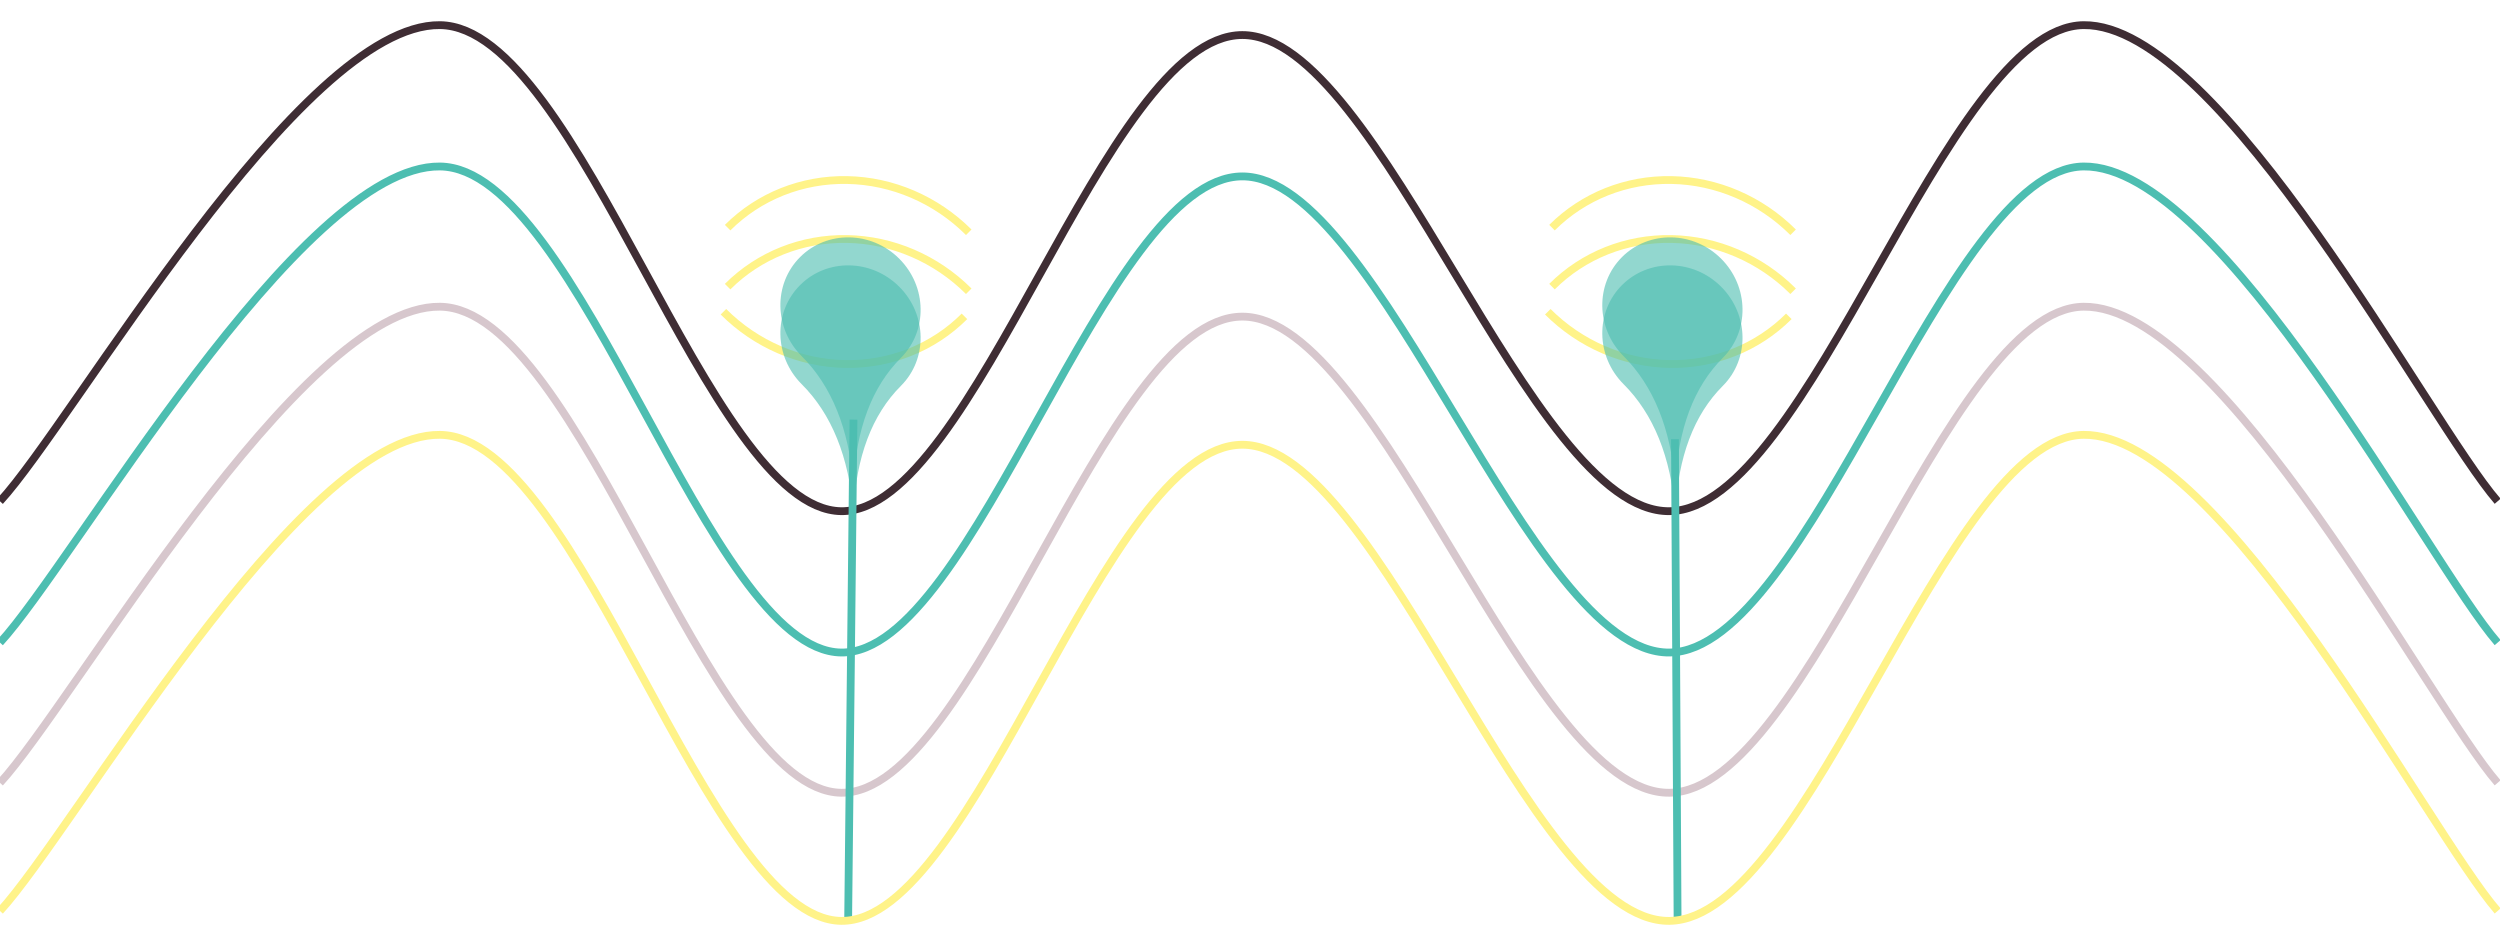
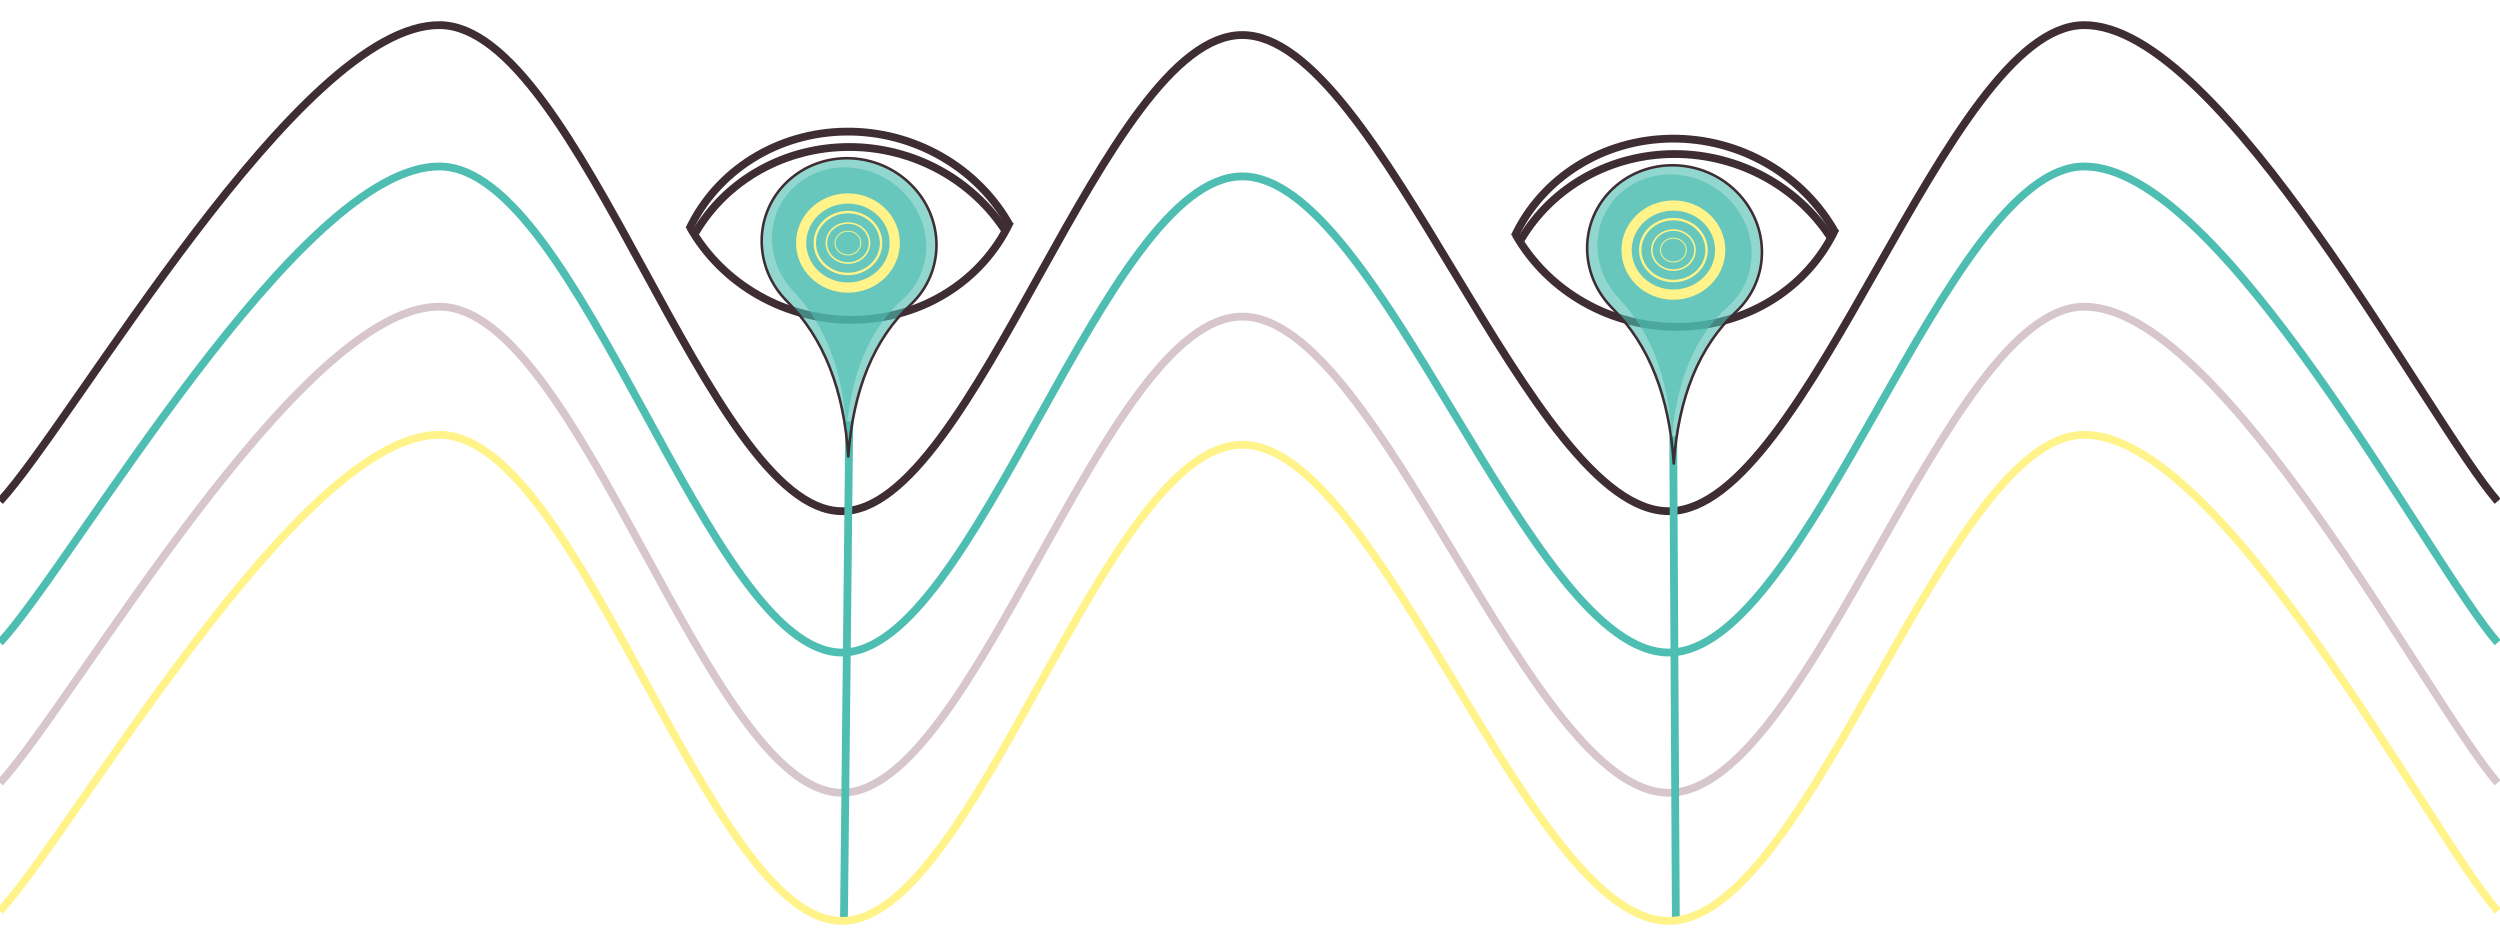
<svg xmlns="http://www.w3.org/2000/svg" version="1.1" viewBox="0.0 0.0 960.913 365.475" fill="none" stroke="none" stroke-linecap="square" stroke-miterlimit="10">
  <clipPath id="p.0">
    <path d="m0 0l960.913 0l0 365.475l-960.913 0l0 -365.475z" clip-rule="nonzero" />
  </clipPath>
  <g clip-path="url(#p.0)">
    <path fill="#000000" fill-opacity="0.0" d="m0 0l960.913 0l0 365.475l-960.913 0z" fill-rule="evenodd" />
    <path fill="#000000" fill-opacity="0.0" d="m-0.005 300.895c28.187 -30.501 115.236 -183.642 169.123 -183.007c53.887 0.635 102.799 186.183 154.198 186.818c51.399 0.635 101.14 -183.007 154.198 -183.007c53.058 0 110.265 183.642 164.151 183.007c53.887 -0.635 106.113 -186.183 159.17 -186.818c53.057 -0.635 132.641 152.506 159.17 183.007" fill-rule="evenodd" />
    <path stroke="#d7c7cd" stroke-width="3.0" stroke-linejoin="round" stroke-linecap="butt" d="m-0.005 300.895c28.187 -30.501 115.236 -183.642 169.123 -183.007c53.887 0.635 102.799 186.183 154.198 186.818c51.399 0.635 101.14 -183.007 154.198 -183.007c53.058 0 110.265 183.642 164.151 183.007c53.887 -0.635 106.113 -186.183 159.17 -186.818c53.057 -0.635 132.641 152.506 159.17 183.007" fill-rule="evenodd" />
    <path fill="#000000" fill-opacity="0.0" d="m-0.005 192.669c28.187 -30.501 115.236 -183.642 169.123 -183.007c53.887 0.635 102.799 186.183 154.198 186.818c51.399 0.635 101.14 -183.007 154.198 -183.007c53.058 0 110.265 183.642 164.152 183.007c53.887 -0.635 106.113 -186.183 159.17 -186.818c53.057 -0.635 132.641 152.506 159.17 183.007" fill-rule="evenodd" />
    <path stroke="#3f2d34" stroke-width="3.0" stroke-linejoin="round" stroke-linecap="butt" d="m-0.005 192.669c28.187 -30.501 115.236 -183.642 169.123 -183.007c53.887 0.635 102.799 186.183 154.198 186.818c51.399 0.635 101.14 -183.007 154.198 -183.007c53.058 0 110.265 183.642 164.152 183.007c53.887 -0.635 106.113 -186.183 159.17 -186.818c53.057 -0.635 132.641 152.506 159.17 183.007" fill-rule="evenodd" />
    <path fill="#000000" fill-opacity="0.0" d="m-0.005 246.997c28.187 -30.501 115.236 -183.642 169.123 -183.007c53.887 0.635 102.799 186.183 154.198 186.818c51.399 0.635 101.14 -183.007 154.198 -183.007c53.058 0 110.265 183.642 164.151 183.007c53.887 -0.635 106.113 -186.183 159.17 -186.818c53.057 -0.635 132.641 152.506 159.17 183.007" fill-rule="evenodd" />
    <path stroke="#4dbeb1" stroke-width="3.0" stroke-linejoin="round" stroke-linecap="butt" d="m-0.005 246.997c28.187 -30.501 115.236 -183.642 169.123 -183.007c53.887 0.635 102.799 186.183 154.198 186.818c51.399 0.635 101.14 -183.007 154.198 -183.007c53.058 0 110.265 183.642 164.151 183.007c53.887 -0.635 106.113 -186.183 159.17 -186.818c53.057 -0.635 132.641 152.506 159.17 183.007" fill-rule="evenodd" />
-     <path fill="#000000" fill-opacity="0.0" d="m279.674 87.5l0 0c12.054 -12.054 28.59 -18.638 45.97 -18.304c17.38 0.334 34.181 7.558 46.707 20.084l-45.449 45.449z" fill-rule="evenodd" />
-     <path fill="#000000" fill-opacity="0.0" d="m279.674 87.5l0 0c12.054 -12.054 28.59 -18.638 45.97 -18.304c17.38 0.334 34.181 7.558 46.707 20.084" fill-rule="evenodd" />
-     <path stroke="#fff389" stroke-width="3.0" stroke-linejoin="round" stroke-linecap="butt" d="m279.674 87.5l0 0c12.054 -12.054 28.59 -18.638 45.97 -18.304c17.38 0.334 34.181 7.558 46.707 20.084" fill-rule="evenodd" />
-     <path fill="#000000" fill-opacity="0.0" d="m279.674 110.17l0 0c12.054 -12.054 28.59 -18.638 45.97 -18.304c17.38 0.334 34.181 7.558 46.707 20.084l-45.449 45.449z" fill-rule="evenodd" />
-     <path fill="#000000" fill-opacity="0.0" d="m279.674 110.17l0 0c12.054 -12.054 28.59 -18.638 45.97 -18.304c17.38 0.334 34.181 7.558 46.707 20.084" fill-rule="evenodd" />
-     <path stroke="#fff389" stroke-width="3.0" stroke-linejoin="round" stroke-linecap="butt" d="m279.674 110.17l0 0c12.054 -12.054 28.59 -18.638 45.97 -18.304c17.38 0.334 34.181 7.558 46.707 20.084" fill-rule="evenodd" />
-     <path fill="#000000" fill-opacity="0.0" d="m370.705 121.594l0 0c-12.045 12.058 -28.573 18.646 -45.948 18.315c-17.374 -0.331 -34.172 -7.553 -46.698 -20.079l45.417 -45.465z" fill-rule="evenodd" />
-     <path fill="#000000" fill-opacity="0.0" d="m370.705 121.594l0 0c-12.045 12.058 -28.573 18.646 -45.948 18.315c-17.374 -0.331 -34.172 -7.553 -46.698 -20.079" fill-rule="evenodd" />
-     <path stroke="#fff389" stroke-width="3.0" stroke-linejoin="round" stroke-linecap="butt" d="m370.705 121.594l0 0c-12.045 12.058 -28.573 18.646 -45.948 18.315c-17.374 -0.331 -34.172 -7.553 -46.698 -20.079" fill-rule="evenodd" />
-     <path fill="#000000" fill-opacity="0.0" d="m596.53 87.5l0 0c12.054 -12.054 28.59 -18.638 45.97 -18.304c17.38 0.334 34.181 7.558 46.707 20.084l-45.449 45.449z" fill-rule="evenodd" />
-     <path fill="#000000" fill-opacity="0.0" d="m596.53 87.5l0 0c12.054 -12.054 28.59 -18.638 45.97 -18.304c17.38 0.334 34.181 7.558 46.707 20.084" fill-rule="evenodd" />
-     <path stroke="#fff389" stroke-width="3.0" stroke-linejoin="round" stroke-linecap="butt" d="m596.53 87.5l0 0c12.054 -12.054 28.59 -18.638 45.97 -18.304c17.38 0.334 34.181 7.558 46.707 20.084" fill-rule="evenodd" />
-     <path fill="#000000" fill-opacity="0.0" d="m596.53 110.17l0 0c12.054 -12.054 28.59 -18.638 45.97 -18.304c17.38 0.334 34.181 7.558 46.707 20.084l-45.449 45.449z" fill-rule="evenodd" />
-     <path fill="#000000" fill-opacity="0.0" d="m596.53 110.17l0 0c12.054 -12.054 28.59 -18.638 45.97 -18.304c17.38 0.334 34.181 7.558 46.707 20.084" fill-rule="evenodd" />
-     <path stroke="#fff389" stroke-width="3.0" stroke-linejoin="round" stroke-linecap="butt" d="m596.53 110.17l0 0c12.054 -12.054 28.59 -18.638 45.97 -18.304c17.38 0.334 34.181 7.558 46.707 20.084" fill-rule="evenodd" />
-     <path fill="#000000" fill-opacity="0.0" d="m687.56 121.594l0 0c-12.045 12.058 -28.573 18.646 -45.948 18.315c-17.374 -0.331 -34.172 -7.553 -46.698 -20.079l45.417 -45.465z" fill-rule="evenodd" />
-     <path fill="#000000" fill-opacity="0.0" d="m687.56 121.594l0 0c-12.045 12.058 -28.573 18.646 -45.948 18.315c-17.374 -0.331 -34.172 -7.553 -46.698 -20.079" fill-rule="evenodd" />
-     <path stroke="#fff389" stroke-width="3.0" stroke-linejoin="round" stroke-linecap="butt" d="m687.56 121.594l0 0c-12.045 12.058 -28.573 18.646 -45.948 18.315c-17.374 -0.331 -34.172 -7.553 -46.698 -20.079" fill-rule="evenodd" />
-     <path fill="#4dbeb1" fill-opacity="0.612" d="m661.554 99.444l0 0c10.698 10.698 10.98 27.76 0.63 38.11q-16.686 16.686 -18.248 48.494q-2.615 -31.877 -19.862 -49.124l0 0c-10.698 -10.698 -10.98 -27.76 -0.63 -38.11l0 0c10.35 -10.35 27.412 -10.068 38.11 0.63z" fill-rule="evenodd" />
-     <path fill="#4dbeb1" fill-opacity="0.612" d="m345.643 99.444l0 0c10.698 10.698 10.98 27.76 0.63 38.11q-16.686 16.686 -18.248 48.494q-2.615 -31.877 -19.862 -49.124l0 0c-10.698 -10.698 -10.98 -27.76 -0.63 -38.11l0 0c10.35 -10.35 27.412 -10.068 38.11 0.63z" fill-rule="evenodd" />
-     <path fill="#4dbeb1" fill-opacity="0.612" d="m345.643 110.208l0 0c10.698 10.698 10.98 27.76 0.63 38.11q-16.686 16.686 -18.248 48.494q-2.615 -31.877 -19.862 -49.124l0 0c-10.698 -10.698 -10.98 -27.76 -0.63 -38.11l0 0c10.35 -10.35 27.412 -10.068 38.11 0.63z" fill-rule="evenodd" />
-     <path fill="#4dbeb1" fill-opacity="0.612" d="m661.554 110.208l0 0c10.698 10.698 10.98 27.76 0.63 38.11q-16.686 16.686 -18.248 48.494q-2.615 -31.877 -19.862 -49.124l0 0c-10.698 -10.698 -10.98 -27.76 -0.63 -38.11l0 0c10.35 -10.35 27.412 -10.068 38.11 0.63z" fill-rule="evenodd" />
-     <path fill="#000000" fill-opacity="0.0" d="m643.798 168.808l1.008 185.543" fill-rule="evenodd" />
-     <path stroke="#4dbeb1" stroke-width="3.0" stroke-linejoin="round" stroke-linecap="butt" d="m643.798 168.808l1.008 185.543" fill-rule="evenodd" />
-     <path fill="#000000" fill-opacity="0.0" d="m328.05 161.291l-2.047 192.063" fill-rule="evenodd" />
-     <path stroke="#4dbeb1" stroke-width="3.0" stroke-linejoin="round" stroke-linecap="butt" d="m328.05 161.291l-2.047 192.063" fill-rule="evenodd" />
+     <path fill="#000000" fill-opacity="0.0" d="m643.131 167.774l1.008 185.543" fill-rule="evenodd" />
+     <path stroke="#4dbeb1" stroke-width="3.0" stroke-linejoin="round" stroke-linecap="butt" d="m643.131 167.774l1.008 185.543" fill-rule="evenodd" />
+     <path fill="#000000" fill-opacity="0.0" d="m326.43 161.971l-2.047 192.063" fill-rule="evenodd" />
+     <path stroke="#4dbeb1" stroke-width="3.0" stroke-linejoin="round" stroke-linecap="butt" d="m326.43 161.971l-2.047 192.063" fill-rule="evenodd" />
    <path fill="#000000" fill-opacity="0.0" d="m-0.005 350.144c28.187 -30.501 115.236 -183.642 169.123 -183.007c53.887 0.635 102.799 186.183 154.198 186.818c51.399 0.635 101.14 -183.007 154.198 -183.007c53.058 0 110.265 183.642 164.151 183.007c53.887 -0.635 106.113 -186.183 159.17 -186.818c53.057 -0.635 132.641 152.506 159.17 183.007" fill-rule="evenodd" />
    <path stroke="#fff389" stroke-width="3.0" stroke-linejoin="round" stroke-linecap="butt" d="m-0.005 350.144c28.187 -30.501 115.236 -183.642 169.123 -183.007c53.887 0.635 102.799 186.183 154.198 186.818c51.399 0.635 101.14 -183.007 154.198 -183.007c53.058 0 110.265 183.642 164.151 183.007c53.887 -0.635 106.113 -186.183 159.17 -186.818c53.057 -0.635 132.641 152.506 159.17 183.007" fill-rule="evenodd" />
+     <path fill="#000000" fill-opacity="0.0" d="m388.258 85.234l0 0c-10.589 22.67 -33.823 37.279 -59.947 37.692c-26.123 0.414 -50.612 -13.44 -63.181 -35.742l60.276 -30.206z" fill-rule="evenodd" />
+     <path fill="#000000" fill-opacity="0.0" d="m388.258 85.234l0 0c-10.589 22.67 -33.823 37.279 -59.947 37.692c-26.123 0.414 -50.612 -13.44 -63.181 -35.742" fill-rule="evenodd" />
+     <path stroke="#3f2d34" stroke-width="3.0" stroke-linejoin="round" stroke-linecap="butt" d="m388.258 85.234l0 0c-10.589 22.67 -33.823 37.279 -59.947 37.692c-26.123 0.414 -50.612 -13.44 -63.181 -35.742" fill-rule="evenodd" />
+     <path fill="#4dbeb1" fill-opacity="0.612" d="m350.203 71.004l0 0c13.072 13.072 12.995 33.702 -0.173 46.079q-21.229 19.953 -23.978 58.385q-2.46 -38.57 -23.534 -59.644l0 0c-13.072 -13.072 -12.995 -33.702 0.173 -46.079l0 0c13.168 -12.376 34.44 -11.812 47.512 1.26z" fill-rule="evenodd" />
+     <path stroke="#3f2d34" stroke-width="1.0" stroke-linejoin="round" stroke-linecap="butt" d="m350.203 71.004l0 0c13.072 13.072 12.995 33.702 -0.173 46.079q-21.229 19.953 -23.978 58.385q-2.46 -38.57 -23.534 -59.644l0 0c-13.072 -13.072 -12.995 -33.702 0.173 -46.079l0 0c13.168 -12.376 34.44 -11.812 47.512 1.26z" fill-rule="evenodd" />
+     <path fill="#4dbeb1" fill-opacity="0.612" d="m347.605 74.249l0 0c11.42 12.028 11.166 30.268 -0.567 40.74q-18.915 16.882 -21.687 50.768q-1.824 -34.195 -20.235 -53.587l0 0c-11.42 -12.029 -11.166 -30.268 0.567 -40.74l0 0c11.733 -10.472 30.502 -9.21 41.921 2.819z" fill-rule="evenodd" />
+     <path fill="#000000" fill-opacity="0.0" d="m264.86 88.211l0 0c10.66 -22.739 34.045 -37.338 60.271 -37.626c26.227 -0.289 50.718 13.783 63.125 36.269l-60.578 29.681z" fill-rule="evenodd" />
+     <path fill="#000000" fill-opacity="0.0" d="m264.86 88.211l0 0c10.66 -22.739 34.045 -37.338 60.271 -37.626c26.227 -0.289 50.718 13.783 63.125 36.269" fill-rule="evenodd" />
+     <path stroke="#3f2d34" stroke-width="3.0" stroke-linejoin="round" stroke-linecap="butt" d="m264.86 88.211l0 0c10.66 -22.739 34.045 -37.338 60.271 -37.626c26.227 -0.289 50.718 13.783 63.125 36.269" fill-rule="evenodd" />
+     <path fill="#fff389" d="m305.965 93.415l0 0c0 -10.541 8.933 -19.087 19.953 -19.087l0 0c5.292 0 10.367 2.011 14.109 5.59c3.742 3.579 5.844 8.434 5.844 13.496l0 0c0 10.541 -8.933 19.087 -19.953 19.087l0 0c-11.02 0 -19.953 -8.545 -19.953 -19.087zm3.926 0l0 0c0 8.373 7.175 15.16 16.026 15.16c8.851 0 16.026 -6.787 16.026 -15.16l0 0c0 -8.373 -7.175 -15.16 -16.026 -15.16l0 0c-8.851 0 -16.026 6.787 -16.026 15.16z" fill-rule="evenodd" />
+     <path fill="#fff389" d="m312.705 93.415l0 0c0 -6.827 5.915 -12.362 13.213 -12.362l0 0c7.297 0 13.213 5.535 13.213 12.362l0 0c0 6.827 -5.915 12.362 -13.213 12.362l0 0c-7.297 0 -13.213 -5.535 -13.213 -12.362zm0.939 0l0 0c0 6.309 5.495 11.424 12.274 11.424c6.779 0 12.274 -5.115 12.274 -11.424l0 0c0 -6.309 -5.495 -11.424 -12.274 -11.424l0 0c-6.779 0 -12.274 5.115 -12.274 11.424z" fill-rule="evenodd" />
+     <path fill="#fff389" d="m317.319 93.415l0 0c0 -4.418 3.85 -8.0 8.598 -8.0l0 0c4.749 0 8.598 3.582 8.598 8.0l0 0c0 4.418 -3.85 8.0 -8.598 8.0l0 0c-4.749 0 -8.598 -3.582 -8.598 -8.0zm0.607 0l0 0c0 4.083 3.578 7.393 7.991 7.393c4.413 0 7.991 -3.31 7.991 -7.393l0 0c0 -4.083 -3.578 -7.393 -7.991 -7.393l0 0c-4.413 0 -7.991 3.31 -7.991 7.393z" fill-rule="evenodd" />
+     <path fill="#fff389" d="m320.783 93.415l0 0c0 -2.627 2.298 -4.756 5.134 -4.756l0 0c2.835 0 5.134 2.129 5.134 4.756l0 0c0 2.627 -2.298 4.756 -5.134 4.756l0 0c-2.835 0 -5.134 -2.129 -5.134 -4.756zm0.361 0l0 0c0 2.427 2.137 4.395 4.773 4.395c2.636 0 4.773 -1.968 4.773 -4.395l0 0c0 -2.427 -2.137 -4.395 -4.773 -4.395l0 0c-2.636 0 -4.773 1.968 -4.773 4.395z" fill-rule="evenodd" />
+     <path fill="#000000" fill-opacity="0.0" d="m267.385 89.318l0 0c12.041 -20.348 34.516 -32.832 59.076 -32.816c24.56 0.017 47.536 12.533 60.394 32.898l-59.058 33.732z" fill-rule="evenodd" />
+     <path fill="#000000" fill-opacity="0.0" d="m267.385 89.318l0 0c12.041 -20.348 34.516 -32.832 59.076 -32.816c24.56 0.017 47.536 12.533 60.394 32.898" fill-rule="evenodd" />
+     <path stroke="#3f2d34" stroke-width="3.0" stroke-linejoin="round" stroke-linecap="butt" d="m267.385 89.318l0 0c12.041 -20.348 34.516 -32.832 59.076 -32.816c24.56 0.017 47.536 12.533 60.394 32.898" fill-rule="evenodd" />
+     <path fill="#000000" fill-opacity="0.0" d="m705.533 87.94l0 0c-10.589 22.67 -33.823 37.279 -59.947 37.692c-26.123 0.414 -50.612 -13.44 -63.181 -35.742l60.276 -30.206z" fill-rule="evenodd" />
+     <path fill="#000000" fill-opacity="0.0" d="m705.533 87.94l0 0c-10.589 22.67 -33.823 37.279 -59.947 37.692c-26.123 0.414 -50.612 -13.44 -63.181 -35.742" fill-rule="evenodd" />
+     <path stroke="#3f2d34" stroke-width="3.0" stroke-linejoin="round" stroke-linecap="butt" d="m705.533 87.94l0 0c-10.589 22.67 -33.823 37.279 -59.947 37.692c-26.123 0.414 -50.612 -13.44 -63.181 -35.742" fill-rule="evenodd" />
+     <path fill="#4dbeb1" fill-opacity="0.612" d="m667.479 73.711l0 0c13.072 13.072 12.995 33.702 -0.173 46.079q-21.229 19.953 -23.978 58.385q-2.46 -38.57 -23.534 -59.644l0 0c-13.072 -13.072 -12.995 -33.702 0.173 -46.079l0 0c13.168 -12.376 34.44 -11.812 47.512 1.26z" fill-rule="evenodd" />
+     <path stroke="#3f2d34" stroke-width="1.0" stroke-linejoin="round" stroke-linecap="butt" d="m667.479 73.711l0 0c13.072 13.072 12.995 33.702 -0.173 46.079q-21.229 19.953 -23.978 58.385q-2.46 -38.57 -23.534 -59.644l0 0c-13.072 -13.072 -12.995 -33.702 0.173 -46.079l0 0c13.168 -12.376 34.44 -11.812 47.512 1.26z" fill-rule="evenodd" />
+     <path fill="#4dbeb1" fill-opacity="0.612" d="m664.881 76.955l0 0c11.42 12.029 11.166 30.268 -0.567 40.74q-18.915 16.882 -21.687 50.768q-1.824 -34.195 -20.235 -53.587l0 0c-11.42 -12.029 -11.166 -30.268 0.567 -40.74l0 0c11.733 -10.472 30.502 -9.21 41.921 2.819z" fill-rule="evenodd" />
+     <path fill="#000000" fill-opacity="0.0" d="m582.135 90.917l0 0c10.66 -22.739 34.045 -37.338 60.271 -37.626c26.227 -0.289 50.718 13.783 63.125 36.269l-60.578 29.681z" fill-rule="evenodd" />
+     <path fill="#000000" fill-opacity="0.0" d="m582.135 90.917l0 0c10.66 -22.739 34.045 -37.338 60.271 -37.626c26.227 -0.289 50.718 13.783 63.125 36.269" fill-rule="evenodd" />
+     <path stroke="#3f2d34" stroke-width="3.0" stroke-linejoin="round" stroke-linecap="butt" d="m582.135 90.917l0 0c10.66 -22.739 34.045 -37.338 60.271 -37.626c26.227 -0.289 50.718 13.783 63.125 36.269" fill-rule="evenodd" />
+     <path fill="#fff389" d="m623.24 96.121l0 0c0 -10.541 8.933 -19.087 19.953 -19.087l0 0c5.292 0 10.367 2.011 14.109 5.59c3.742 3.579 5.844 8.434 5.844 13.496l0 0c0 10.541 -8.933 19.087 -19.953 19.087l0 0c-11.02 0 -19.953 -8.545 -19.953 -19.087zm3.926 0l0 0c0 8.373 7.175 15.16 16.026 15.16c8.851 0 16.026 -6.787 16.026 -15.16l0 0c0 -8.373 -7.175 -15.16 -16.026 -15.16l0 0c-8.851 0 -16.026 6.787 -16.026 15.16z" fill-rule="evenodd" />
+     <path fill="#fff389" d="m629.98 96.121l0 0c0 -6.827 5.916 -12.362 13.213 -12.362l0 0c7.297 0 13.213 5.535 13.213 12.362l0 0c0 6.827 -5.915 12.362 -13.213 12.362l0 0c-7.297 0 -13.213 -5.535 -13.213 -12.362zm0.939 0l0 0c0 6.309 5.495 11.424 12.274 11.424c6.779 0 12.274 -5.115 12.274 -11.424l0 0c0 -6.309 -5.495 -11.424 -12.274 -11.424l0 0c-6.779 0 -12.274 5.115 -12.274 11.424z" fill-rule="evenodd" />
+     <path fill="#fff389" d="m634.595 96.121l0 0c0 -4.418 3.85 -8.0 8.598 -8.0l0 0c4.749 0 8.598 3.582 8.598 8.0l0 0c0 4.418 -3.85 8.0 -8.598 8.0l0 0c-4.749 0 -8.598 -3.582 -8.598 -8.0zm0.607 0l0 0c0 4.083 3.578 7.393 7.991 7.393c4.413 0 7.991 -3.31 7.991 -7.393l0 0c0 -4.083 -3.578 -7.393 -7.991 -7.393l0 0c-4.413 0 -7.991 3.31 -7.991 7.393z" fill-rule="evenodd" />
+     <path fill="#fff389" d="m638.059 96.121l0 0c0 -2.627 2.298 -4.756 5.134 -4.756l0 0c2.835 0 5.134 2.129 5.134 4.756l0 0c0 2.627 -2.299 4.756 -5.134 4.756l0 0c-2.835 0 -5.134 -2.129 -5.134 -4.756zm0.361 0l0 0c0 2.427 2.137 4.395 4.773 4.395c2.636 0 4.773 -1.968 4.773 -4.395l0 0c0 -2.427 -2.137 -4.395 -4.773 -4.395l0 0c-2.636 0 -4.773 1.968 -4.773 4.395z" fill-rule="evenodd" />
+     <path fill="#000000" fill-opacity="0.0" d="m584.66 92.024l0 0c12.041 -20.348 34.516 -32.832 59.076 -32.816c24.56 0.017 47.536 12.533 60.394 32.898l-59.058 33.732z" fill-rule="evenodd" />
+     <path fill="#000000" fill-opacity="0.0" d="m584.66 92.024l0 0c12.041 -20.348 34.516 -32.832 59.076 -32.816c24.56 0.017 47.536 12.533 60.394 32.898" fill-rule="evenodd" />
+     <path stroke="#3f2d34" stroke-width="3.0" stroke-linejoin="round" stroke-linecap="butt" d="m584.66 92.024l0 0c12.041 -20.348 34.516 -32.832 59.076 -32.816c24.56 0.017 47.536 12.533 60.394 32.898" fill-rule="evenodd" />
  </g>
</svg>
